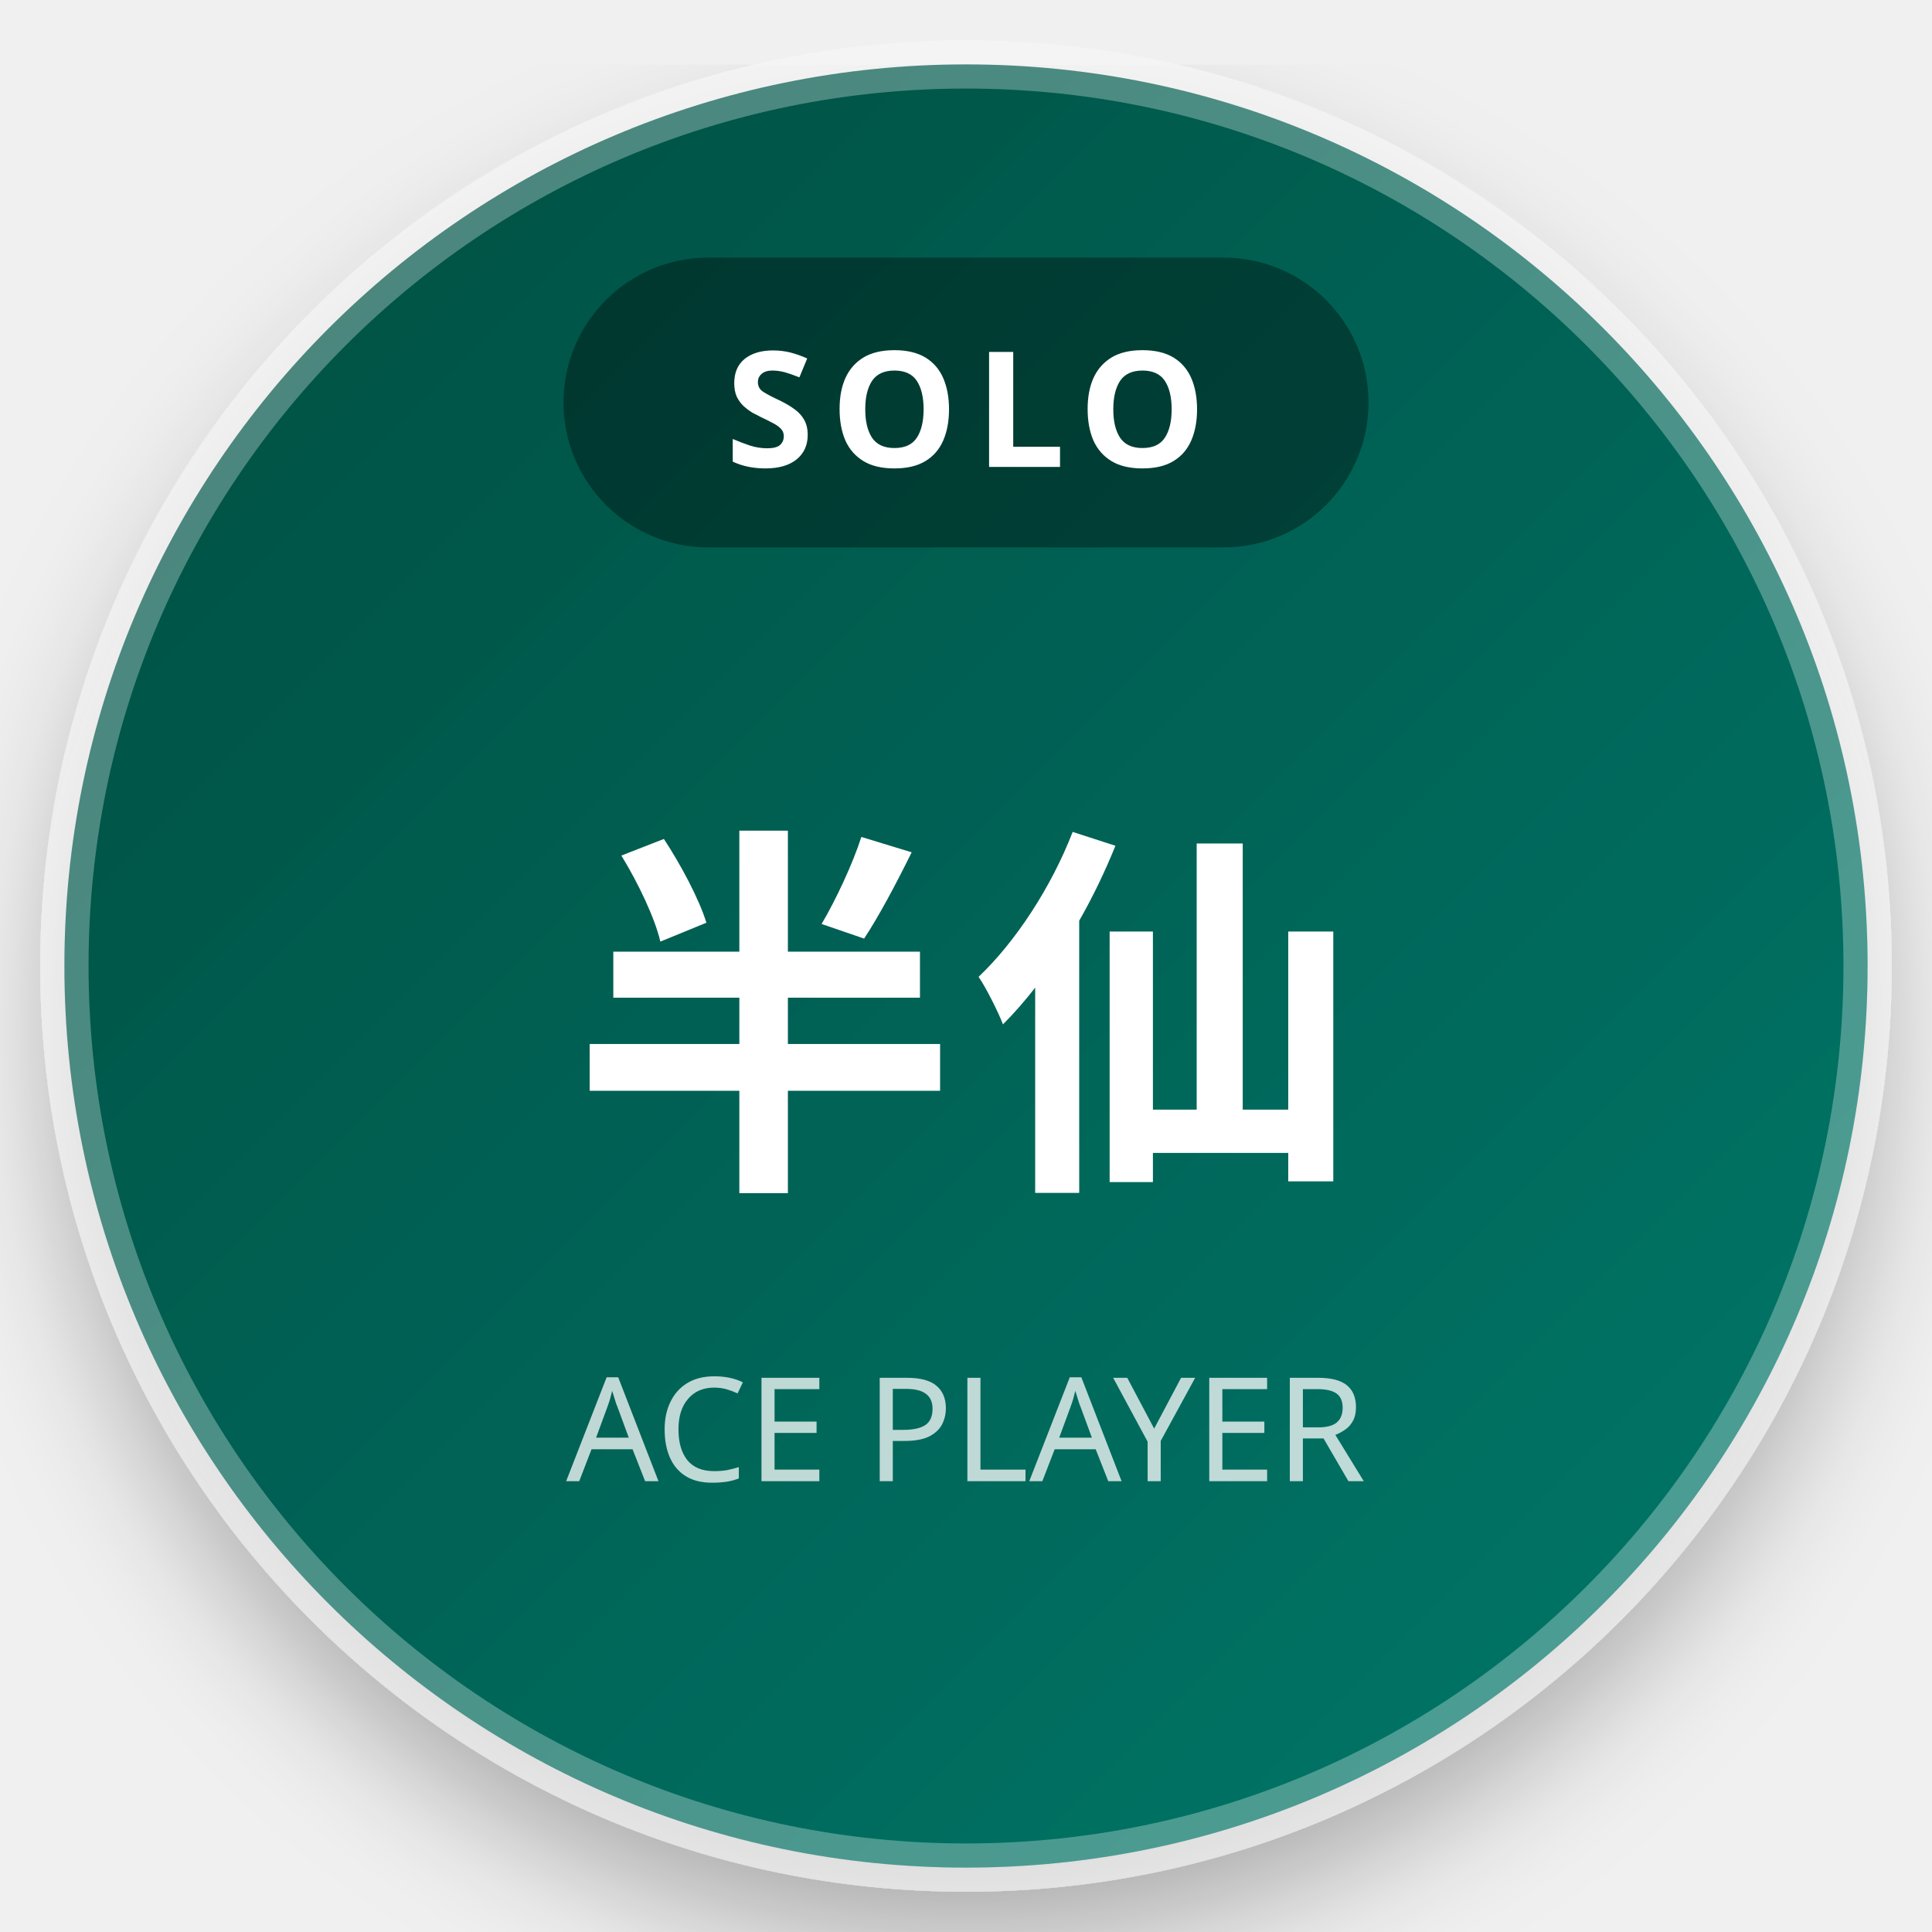
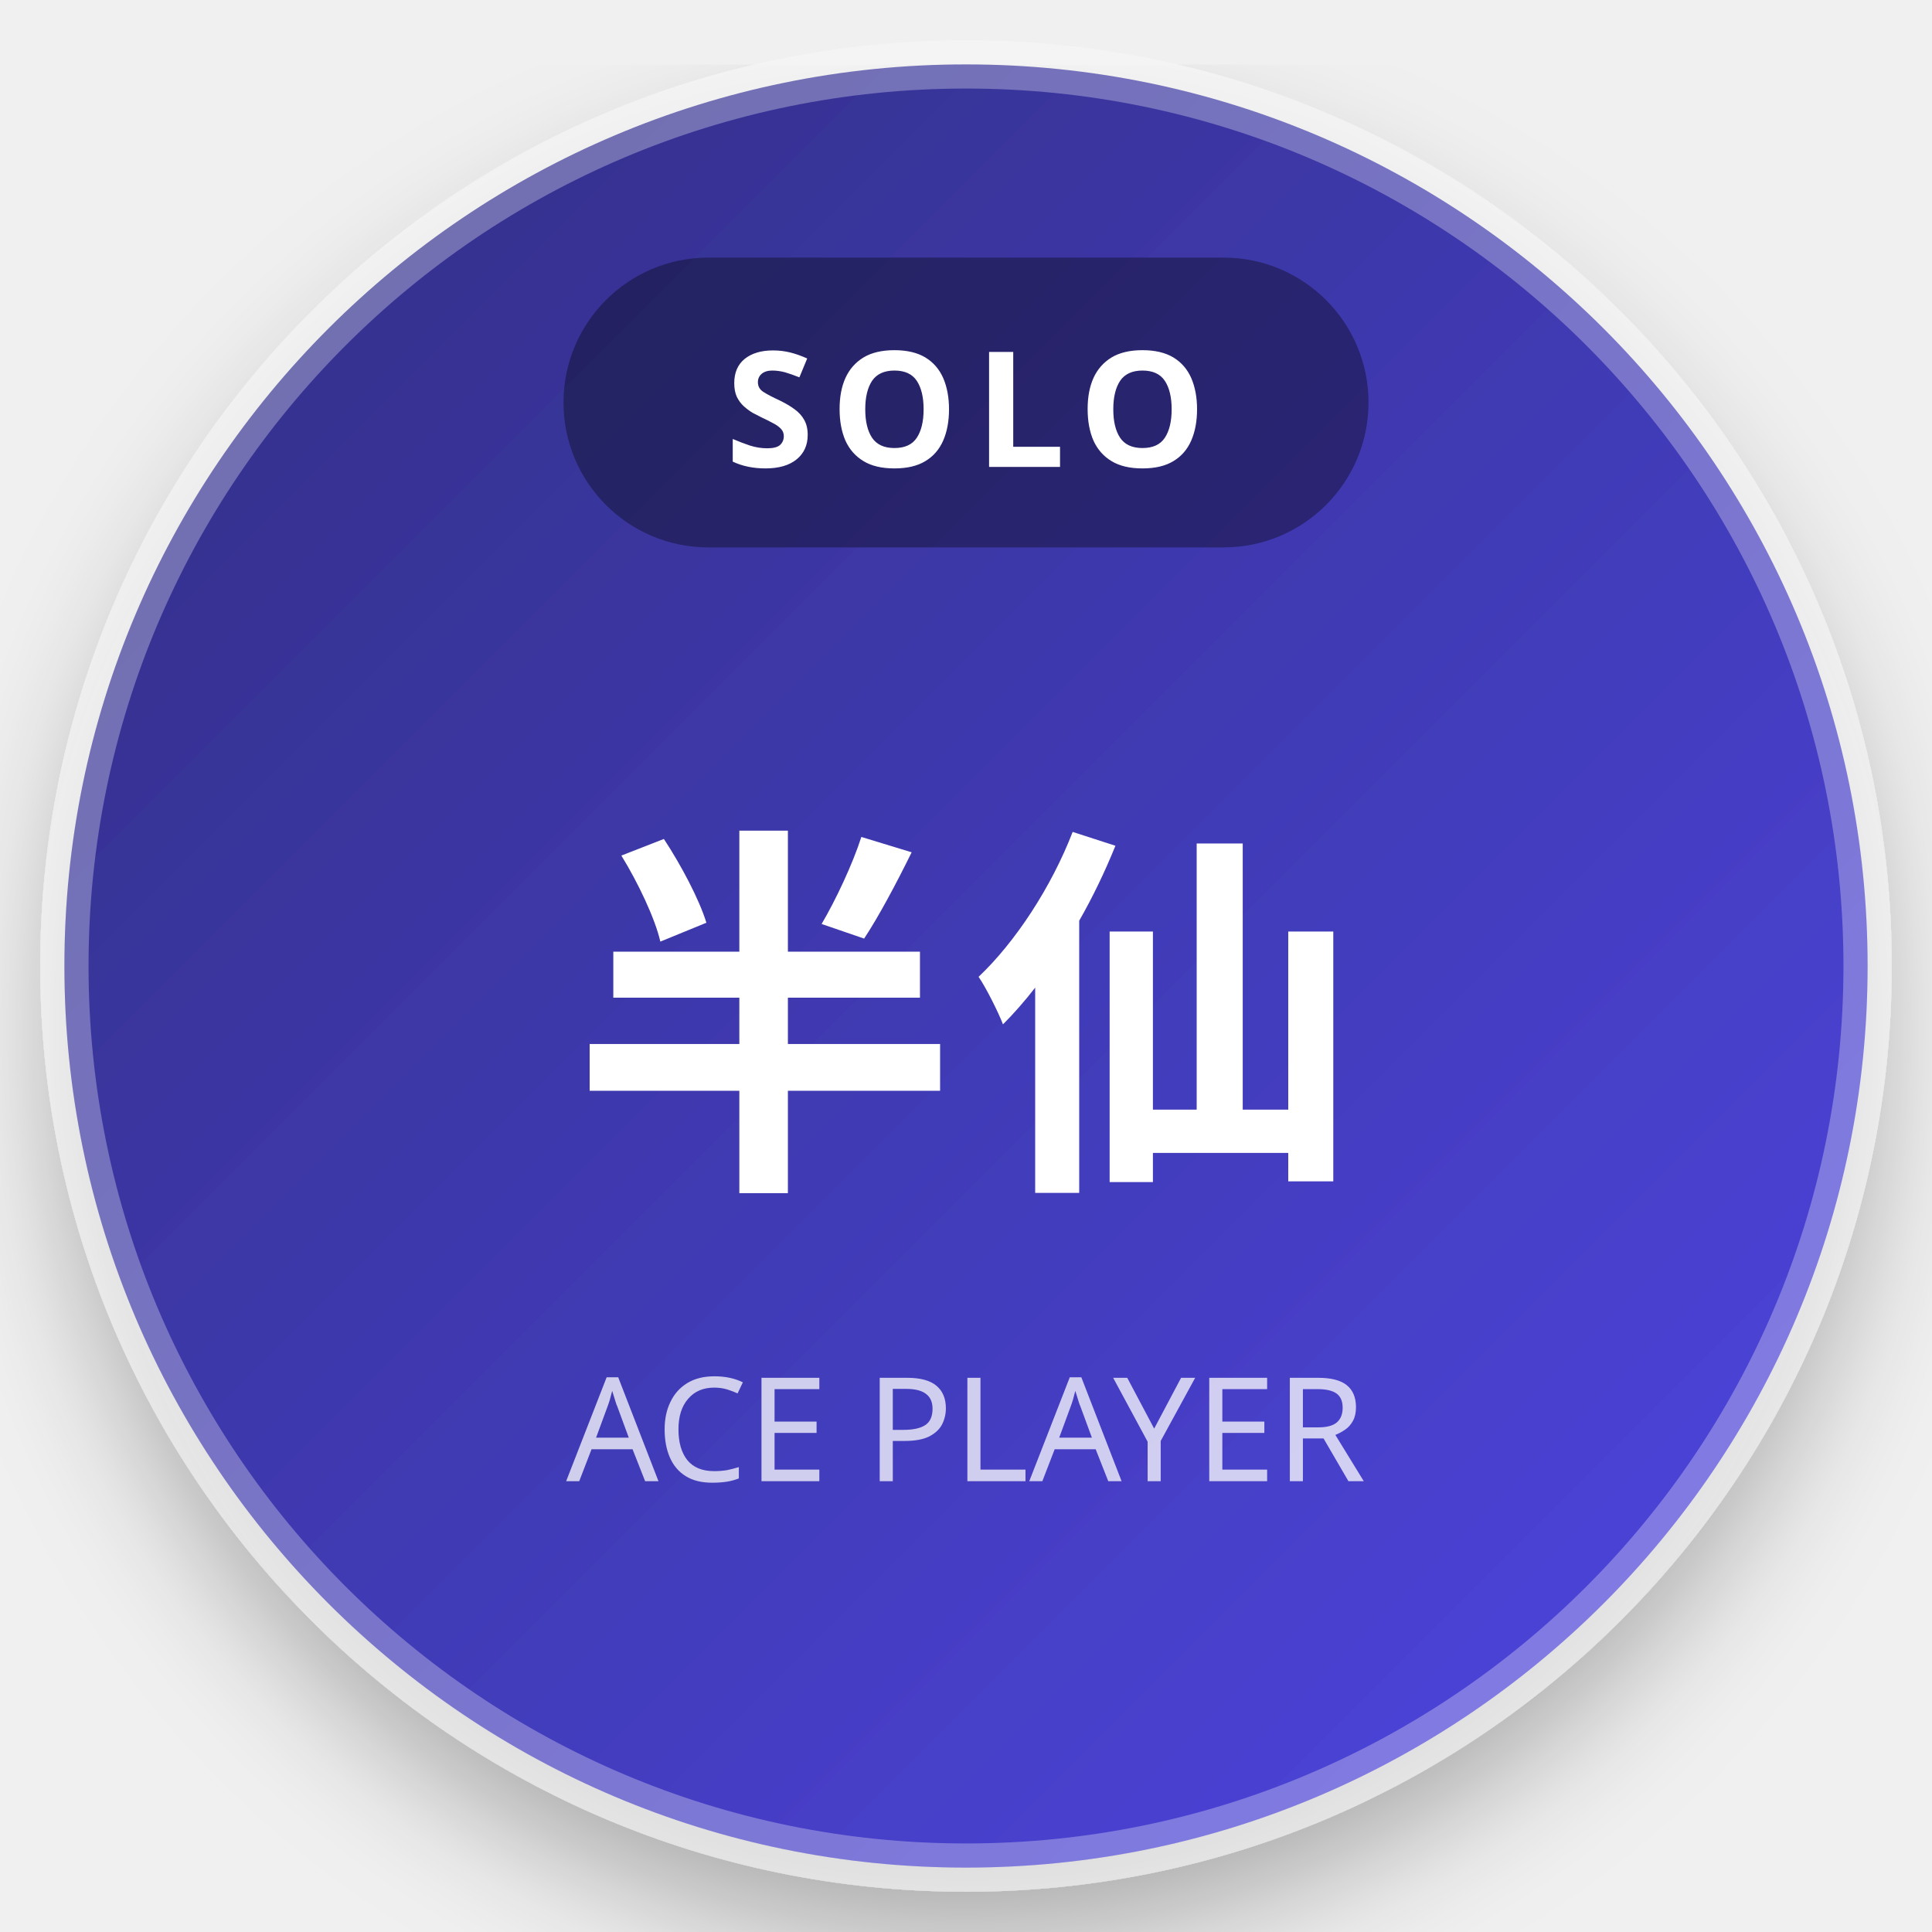
<svg xmlns="http://www.w3.org/2000/svg" viewBox="0 0 120 120" width="120" height="120">
  <defs>
    <linearGradient id="grad_%E5%A7%9A%E5%8D%8A%E4%BB%99" x1="0%" y1="0%" x2="100%" y2="100%">
-       <stop offset="0%" stop-color="#004D40" />
-       <stop offset="100%" stop-color="#00796B" />
+       <stop offset="0%" stop-color="#312E81" />
+       <stop offset="100%" stop-color="#4F46E5" />
    </linearGradient>
    <filter id="glow" x="-20%" y="-20%" width="140%" height="140%">
      <feDropShadow dx="0" dy="4" stdDeviation="4" flood-color="rgba(0,0,0,0.3)" />
    </filter>
  </defs>
  <circle cx="60" cy="60" r="56" fill="url(#grad_%E5%A7%9A%E5%8D%8A%E4%BB%99)" stroke="rgba(255,255,255,0.3)" stroke-width="3" filter="url(#glow)" />
  <rect x="35" y="16" width="50" height="18" rx="9" fill="rgba(0,0,0,0.35)" />
  <text x="60" y="29" fill="#FFFFFF" font-size="10" font-family="system-ui, sans-serif" font-weight="bold" text-anchor="middle" letter-spacing="1">SOLO</text>
  <text x="60" y="72" fill="#FFFFFF" font-size="24" font-family="system-ui, sans-serif" font-weight="900" text-anchor="middle" letter-spacing="1">半仙</text>
  <text x="60" y="92" fill="rgba(255,255,255,0.75)" font-size="9" font-family="system-ui, sans-serif" text-anchor="middle">ACE PLAYER</text>
</svg>
